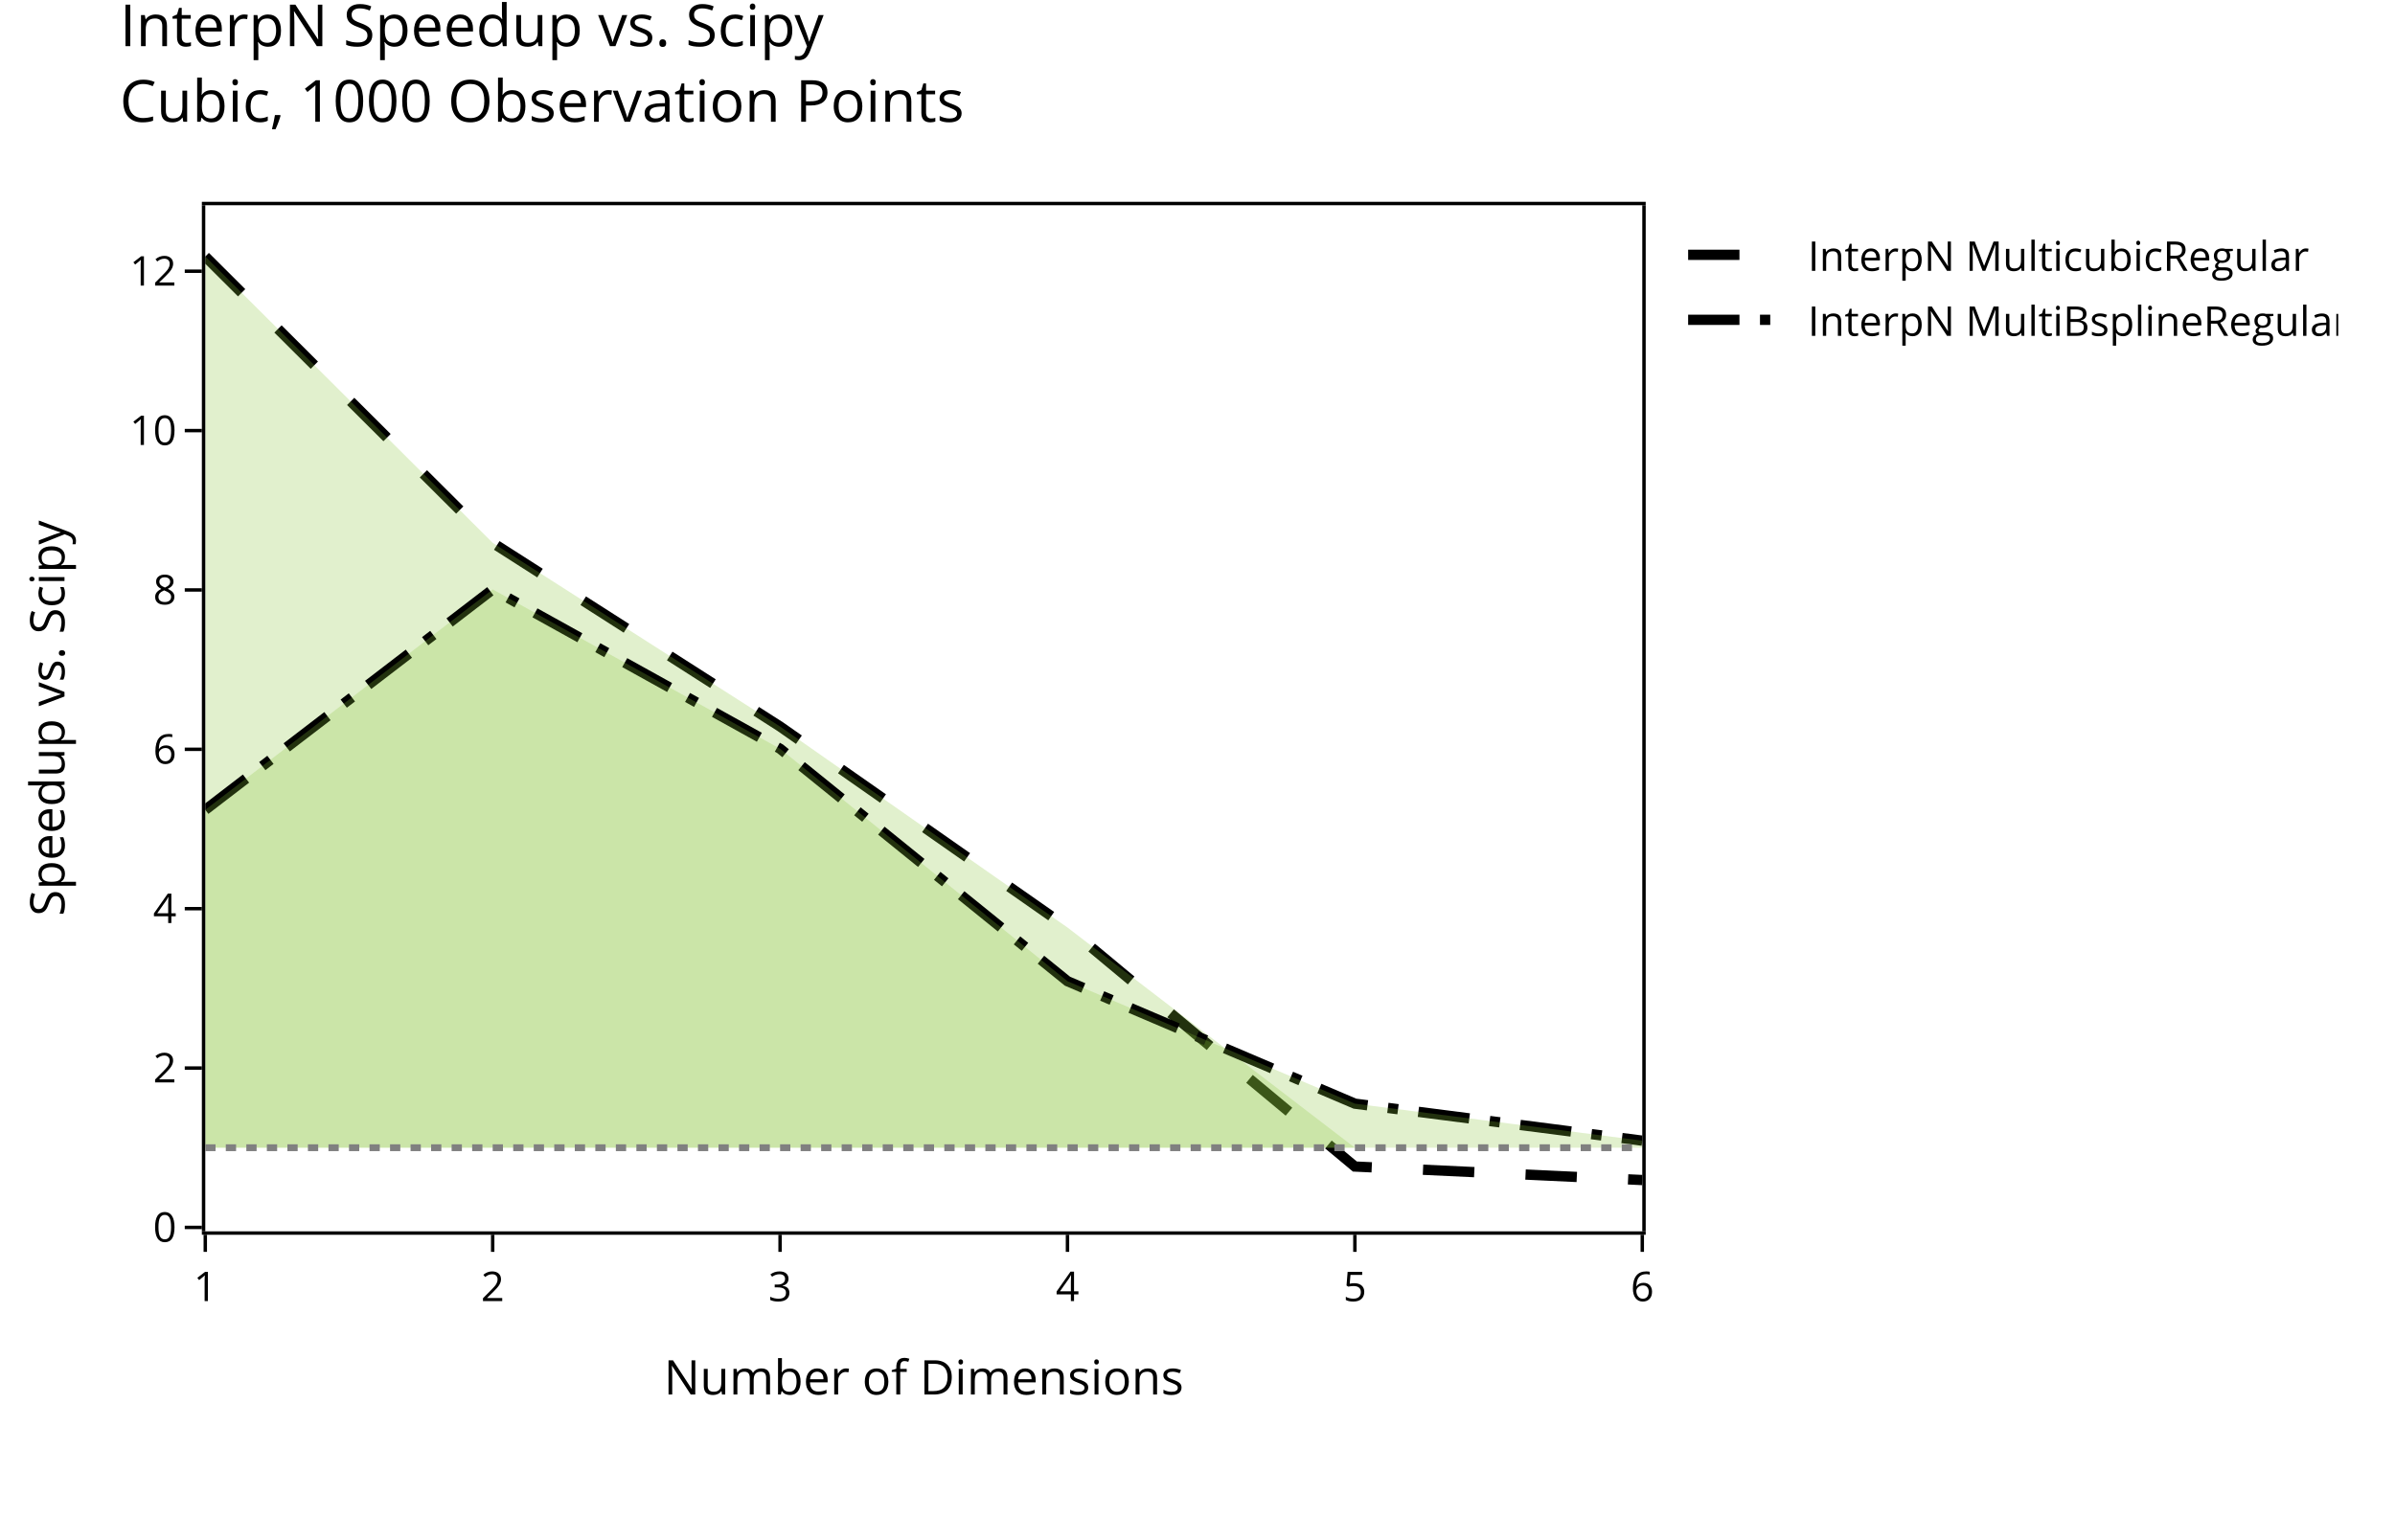
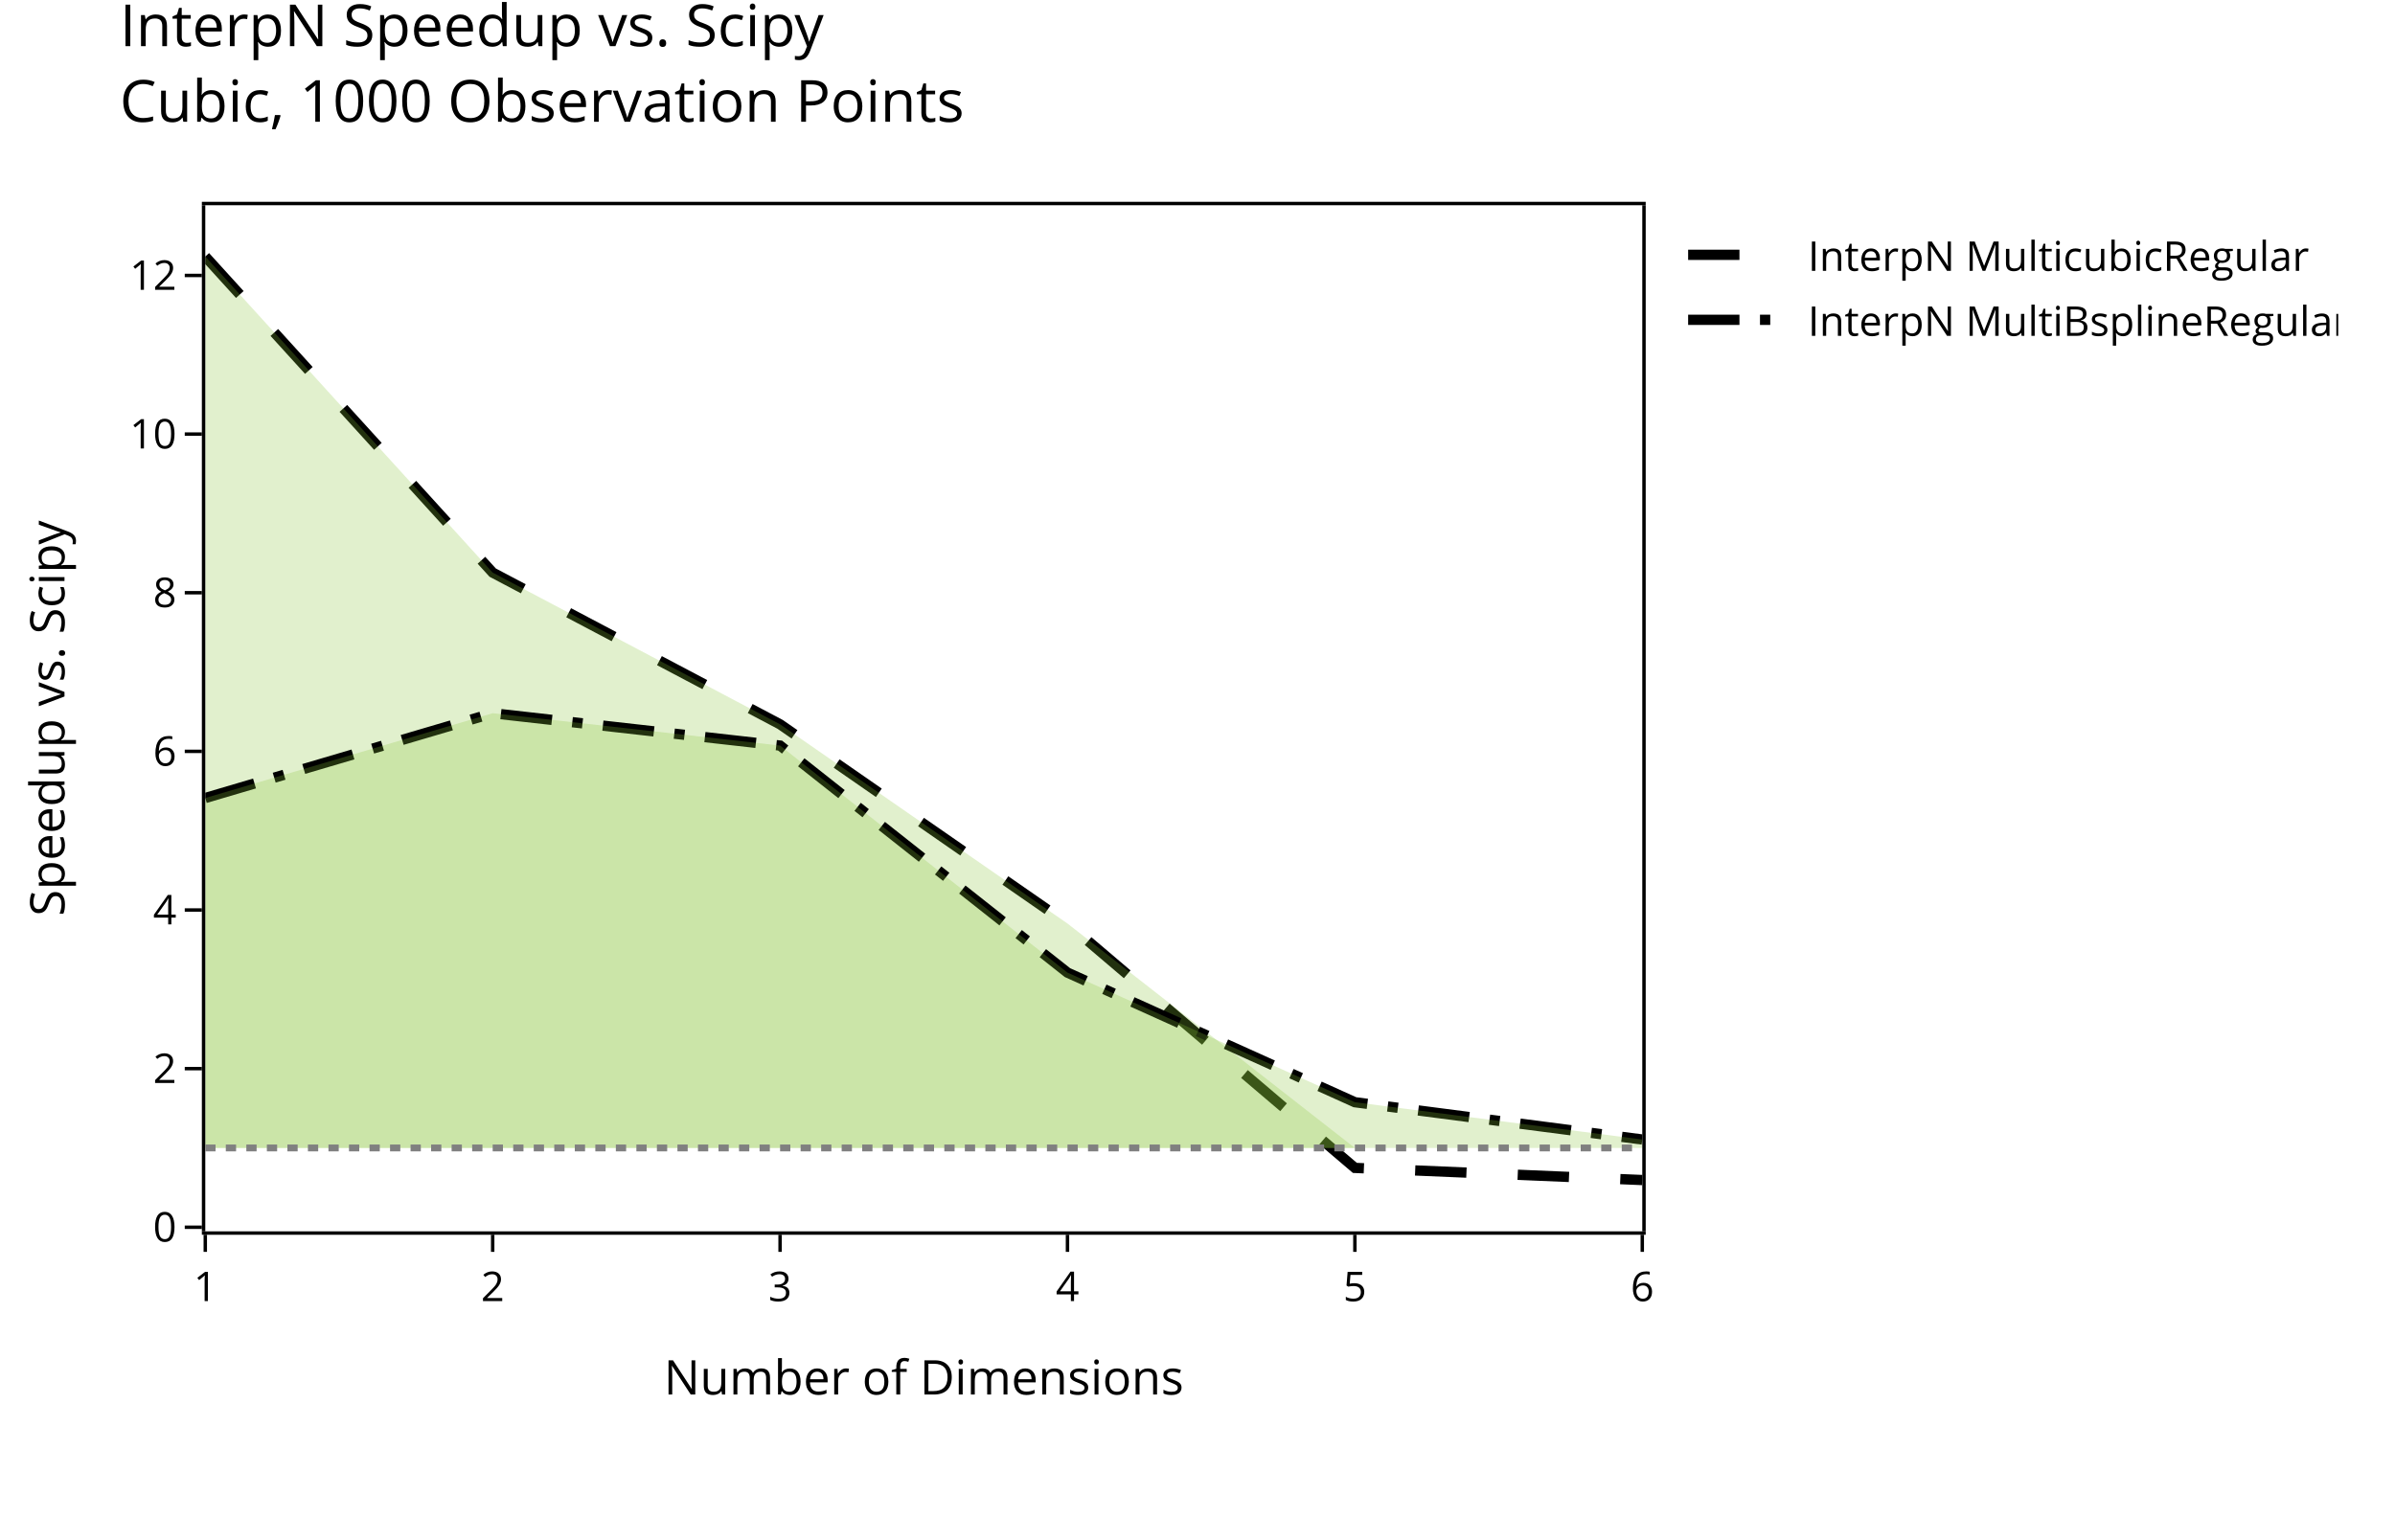
<svg xmlns="http://www.w3.org/2000/svg" class="main-svg" width="700" height="450" style="" viewBox="0 0 700 450">
  <rect x="0" y="0" width="700" height="450" style="fill: rgb(0, 0, 0); fill-opacity: 0;" />
-   <defs id="defs-9a7dc3">
+   <defs id="defs-57b47c">
    <g class="clips">
-       <clipPath id="clip9a7dc3xyplot" class="plotclip">
+       <clipPath id="clip57b47cxyplot" class="plotclip">
        <rect width="420" height="300" />
      </clipPath>
-       <clipPath class="axesclip" id="clip9a7dc3x">
+       <clipPath class="axesclip" id="clip57b47cx">
        <rect x="60" y="0" width="420" height="450" />
      </clipPath>
-       <clipPath class="axesclip" id="clip9a7dc3y">
+       <clipPath class="axesclip" id="clip57b47cy">
        <rect x="0" y="60" width="700" height="300" />
      </clipPath>
-       <clipPath class="axesclip" id="clip9a7dc3xy">
+       <clipPath class="axesclip" id="clip57b47cxy">
        <rect x="60" y="60" width="420" height="300" />
      </clipPath>
    </g>
    <g class="gradients" />
    <g class="patterns" />
  </defs>
  <g class="bglayer">
    <rect class="bg" x="60" y="60" width="420" height="300" style="fill: rgb(0, 0, 0); fill-opacity: 0; stroke-width: 0;" />
  </g>
  <g class="layer-below">
    <g class="imagelayer" />
    <g class="shapelayer" />
  </g>
  <g class="cartesianlayer">
    <g class="subplot xy">
      <g class="layer-subplot">
        <g class="shapelayer" />
        <g class="imagelayer" />
      </g>
      <g class="minor-gridlayer">
        <g class="x" />
        <g class="y" />
      </g>
      <g class="gridlayer">
        <g class="x" />
        <g class="y" />
      </g>
      <g class="zerolinelayer" />
      <g class="layer-between">
        <g class="shapelayer" />
        <g class="imagelayer" />
      </g>
      <path class="xlines-below" />
      <path class="ylines-below" />
      <g class="overlines-below" />
      <g class="xaxislayer-below" />
      <g class="yaxislayer-below" />
      <g class="overaxes-below" />
      <g class="overplot">
-         <g class="xy" transform="translate(60,60)" clip-path="url(#clip9a7dc3xyplot)">
+         <g class="xy" transform="translate(60,60)" clip-path="url(#clip57b47cxyplot)">
          <g class="scatterlayer mlayer">
-             <g class="trace scatter tracee6dd52" style="stroke-miterlimit: 2; opacity: 1;">
+             <g class="trace scatter tracee0d874" style="stroke-miterlimit: 2; opacity: 1;">
              <g class="fills" />
              <g class="errorbars" />
              <g class="lines">
-                 <path class="js-line" d="M0,15L84,98.71L168,152.41L252,211.17L336,281.05L420,285" style="vector-effect: none; fill: none; stroke: rgb(0, 0, 0); stroke-opacity: 1; stroke-dasharray: 15px, 15px; stroke-width: 3px; opacity: 1;" />
-               </g>
-               <g class="points" />
-               <g class="text" />
-             </g>
-             <g class="trace scatter trace7581b9" style="stroke-miterlimit: 2; opacity: 1;">
+                 <path class="js-line" d="M0,15L84,107.41L168,151.77L252,210.01L336,281.45L420,285" style="vector-effect: none; fill: none; stroke: rgb(0, 0, 0); stroke-opacity: 1; stroke-dasharray: 15px, 15px; stroke-width: 3px; opacity: 1;" />
+               </g>
+               <g class="points" />
+               <g class="text" />
+             </g>
+             <g class="trace scatter trace0b7d59" style="stroke-miterlimit: 2; opacity: 1;">
              <g class="fills">
                <g>
-                   <path class="js-fill" d="M0,15L84,98.71L168,152.41L252,211.17L336,275.55L420,275.55L0,275.55Z" style="fill: rgb(139, 196, 59); fill-opacity: 0.25; stroke-width: 0;" />
+                   <path class="js-fill" d="M0,15L84,107.41L168,151.77L252,210.01L336,275.62L420,275.62L0,275.62Z" style="fill: rgb(139, 196, 59); fill-opacity: 0.25; stroke-width: 0;" />
                </g>
              </g>
              <g class="errorbars" />
              <g class="lines">
-                 <path class="js-line" d="M0,15L84,98.71L168,152.41L252,211.17L336,275.55L420,275.55L0,275.55" style="vector-effect: none; fill: none; stroke: rgb(239, 85, 59); stroke-opacity: 1; stroke-width: 0px; opacity: 1;" />
-               </g>
-               <g class="points" />
-               <g class="text" />
-             </g>
-             <g class="trace scatter trace4a178c" style="stroke-miterlimit: 2; opacity: 1;">
+                 <path class="js-line" d="M0,15L84,107.41L168,151.77L252,210.01L336,275.62L420,275.62L0,275.62" style="vector-effect: none; fill: none; stroke: rgb(239, 85, 59); stroke-opacity: 1; stroke-width: 0px; opacity: 1;" />
+               </g>
+               <g class="points" />
+               <g class="text" />
+             </g>
+             <g class="trace scatter tracedb6a93" style="stroke-miterlimit: 2; opacity: 1;">
              <g class="fills" />
              <g class="errorbars" />
              <g class="lines">
-                 <path class="js-line" d="M0,176.76L84,112.32L168,158.91L252,226.87L336,262.67L420,273.49" style="vector-effect: none; fill: none; stroke: rgb(0, 0, 0); stroke-opacity: 1; stroke-dasharray: 15px, 6px, 3px, 6px; stroke-width: 3px; opacity: 1;" />
-               </g>
-               <g class="points" />
-               <g class="text" />
-             </g>
-             <g class="trace scatter tracec7ffdb" style="stroke-miterlimit: 2; opacity: 1;">
+                 <path class="js-line" d="M0,173.31L84,148.52L168,157.98L252,224.36L336,262.25L420,273.15" style="vector-effect: none; fill: none; stroke: rgb(0, 0, 0); stroke-opacity: 1; stroke-dasharray: 15px, 6px, 3px, 6px; stroke-width: 3px; opacity: 1;" />
+               </g>
+               <g class="points" />
+               <g class="text" />
+             </g>
+             <g class="trace scatter traceac8131" style="stroke-miterlimit: 2; opacity: 1;">
              <g class="fills">
                <g>
-                   <path class="js-fill" d="M0,176.76L84,112.32L168,158.91L252,226.87L336,262.67L420,273.49L420,275.55L0,275.55Z" style="fill: rgb(139, 196, 59); fill-opacity: 0.25; stroke-width: 0;" />
+                   <path class="js-fill" d="M0,173.31L84,148.52L168,157.98L252,224.36L336,262.25L420,273.15L420,275.62L0,275.62Z" style="fill: rgb(139, 196, 59); fill-opacity: 0.25; stroke-width: 0;" />
                </g>
              </g>
              <g class="errorbars" />
              <g class="lines">
-                 <path class="js-line" d="M0,176.76L84,112.32L168,158.91L252,226.87L336,262.67L420,273.49L420,275.55L0,275.55" style="vector-effect: none; fill: none; stroke: rgb(171, 99, 250); stroke-opacity: 1; stroke-width: 0px; opacity: 1;" />
+                 <path class="js-line" d="M0,173.31L84,148.52L168,157.98L252,224.36L336,262.25L420,273.15L420,275.62L0,275.62" style="vector-effect: none; fill: none; stroke: rgb(171, 99, 250); stroke-opacity: 1; stroke-width: 0px; opacity: 1;" />
              </g>
              <g class="points" />
              <g class="text" />
            </g>
          </g>
        </g>
      </g>
      <path class="xlines-above crisp" d="M59,360.5H481M59,59.5H481" style="fill: none; stroke-width: 1px; stroke: rgb(0, 0, 0); stroke-opacity: 1;" />
      <path class="ylines-above crisp" d="M59.5,60V360M480.5,60V360" style="fill: none; stroke-width: 1px; stroke: rgb(0, 0, 0); stroke-opacity: 1;" />
      <g class="overlines-above" />
      <g class="xaxislayer-above">
        <path class="xtick ticks crisp" d="M0,361v5" transform="translate(60,0)" style="stroke: rgb(0, 0, 0); stroke-opacity: 1; stroke-width: 1px;" />
        <path class="xtick ticks crisp" d="M0,361v5" transform="translate(144,0)" style="stroke: rgb(0, 0, 0); stroke-opacity: 1; stroke-width: 1px;" />
        <path class="xtick ticks crisp" d="M0,361v5" transform="translate(228,0)" style="stroke: rgb(0, 0, 0); stroke-opacity: 1; stroke-width: 1px;" />
        <path class="xtick ticks crisp" d="M0,361v5" transform="translate(312,0)" style="stroke: rgb(0, 0, 0); stroke-opacity: 1; stroke-width: 1px;" />
        <path class="xtick ticks crisp" d="M0,361v5" transform="translate(396,0)" style="stroke: rgb(0, 0, 0); stroke-opacity: 1; stroke-width: 1px;" />
        <path class="xtick ticks crisp" d="M0,361v5" transform="translate(480,0)" style="stroke: rgb(0, 0, 0); stroke-opacity: 1; stroke-width: 1px;" />
        <g class="xtick">
          <text text-anchor="middle" x="0" y="380.4" transform="translate(60,0)" style="font-family: 'Open Sans', verdana, arial, sans-serif; font-size: 12px; fill: rgb(0, 0, 0); fill-opacity: 1; white-space: pre; opacity: 1;">1</text>
        </g>
        <g class="xtick">
          <text text-anchor="middle" x="0" y="380.4" style="font-family: 'Open Sans', verdana, arial, sans-serif; font-size: 12px; fill: rgb(0, 0, 0); fill-opacity: 1; white-space: pre; opacity: 1;" transform="translate(144,0)">2</text>
        </g>
        <g class="xtick">
          <text text-anchor="middle" x="0" y="380.4" style="font-family: 'Open Sans', verdana, arial, sans-serif; font-size: 12px; fill: rgb(0, 0, 0); fill-opacity: 1; white-space: pre; opacity: 1;" transform="translate(228,0)">3</text>
        </g>
        <g class="xtick">
          <text text-anchor="middle" x="0" y="380.4" style="font-family: 'Open Sans', verdana, arial, sans-serif; font-size: 12px; fill: rgb(0, 0, 0); fill-opacity: 1; white-space: pre; opacity: 1;" transform="translate(312,0)">4</text>
        </g>
        <g class="xtick">
          <text text-anchor="middle" x="0" y="380.4" style="font-family: 'Open Sans', verdana, arial, sans-serif; font-size: 12px; fill: rgb(0, 0, 0); fill-opacity: 1; white-space: pre; opacity: 1;" transform="translate(396,0)">5</text>
        </g>
        <g class="xtick">
          <text text-anchor="middle" x="0" y="380.4" style="font-family: 'Open Sans', verdana, arial, sans-serif; font-size: 12px; fill: rgb(0, 0, 0); fill-opacity: 1; white-space: pre; opacity: 1;" transform="translate(480,0)">6</text>
        </g>
      </g>
      <g class="yaxislayer-above">
-         <path class="ytick ticks crisp" d="M59,0h-5" transform="translate(0,358.85)" style="stroke: rgb(0, 0, 0); stroke-opacity: 1; stroke-width: 1px;" />
-         <path class="ytick ticks crisp" d="M59,0h-5" transform="translate(0,312.26)" style="stroke: rgb(0, 0, 0); stroke-opacity: 1; stroke-width: 1px;" />
-         <path class="ytick ticks crisp" d="M59,0h-5" transform="translate(0,265.66)" style="stroke: rgb(0, 0, 0); stroke-opacity: 1; stroke-width: 1px;" />
-         <path class="ytick ticks crisp" d="M59,0h-5" transform="translate(0,219.07)" style="stroke: rgb(0, 0, 0); stroke-opacity: 1; stroke-width: 1px;" />
-         <path class="ytick ticks crisp" d="M59,0h-5" transform="translate(0,172.48)" style="stroke: rgb(0, 0, 0); stroke-opacity: 1; stroke-width: 1px;" />
-         <path class="ytick ticks crisp" d="M59,0h-5" transform="translate(0,125.89)" style="stroke: rgb(0, 0, 0); stroke-opacity: 1; stroke-width: 1px;" />
-         <path class="ytick ticks crisp" d="M59,0h-5" transform="translate(0,79.29)" style="stroke: rgb(0, 0, 0); stroke-opacity: 1; stroke-width: 1px;" />
-         <g class="ytick">
-           <text text-anchor="end" x="51.6" y="4.2" transform="translate(0,358.85)" style="font-family: 'Open Sans', verdana, arial, sans-serif; font-size: 12px; fill: rgb(0, 0, 0); fill-opacity: 1; white-space: pre; opacity: 1;">0</text>
-         </g>
-         <g class="ytick">
-           <text text-anchor="end" x="51.6" y="4.2" style="font-family: 'Open Sans', verdana, arial, sans-serif; font-size: 12px; fill: rgb(0, 0, 0); fill-opacity: 1; white-space: pre; opacity: 1;" transform="translate(0,312.26)">2</text>
-         </g>
-         <g class="ytick">
-           <text text-anchor="end" x="51.6" y="4.2" style="font-family: 'Open Sans', verdana, arial, sans-serif; font-size: 12px; fill: rgb(0, 0, 0); fill-opacity: 1; white-space: pre; opacity: 1;" transform="translate(0,265.66)">4</text>
-         </g>
-         <g class="ytick">
-           <text text-anchor="end" x="51.6" y="4.2" style="font-family: 'Open Sans', verdana, arial, sans-serif; font-size: 12px; fill: rgb(0, 0, 0); fill-opacity: 1; white-space: pre; opacity: 1;" transform="translate(0,219.07)">6</text>
-         </g>
-         <g class="ytick">
-           <text text-anchor="end" x="51.6" y="4.2" style="font-family: 'Open Sans', verdana, arial, sans-serif; font-size: 12px; fill: rgb(0, 0, 0); fill-opacity: 1; white-space: pre; opacity: 1;" transform="translate(0,172.48)">8</text>
-         </g>
-         <g class="ytick">
-           <text text-anchor="end" x="51.6" y="4.2" style="font-family: 'Open Sans', verdana, arial, sans-serif; font-size: 12px; fill: rgb(0, 0, 0); fill-opacity: 1; white-space: pre; opacity: 1;" transform="translate(0,125.89)">10</text>
-         </g>
-         <g class="ytick">
-           <text text-anchor="end" x="51.6" y="4.2" style="font-family: 'Open Sans', verdana, arial, sans-serif; font-size: 12px; fill: rgb(0, 0, 0); fill-opacity: 1; white-space: pre; opacity: 1;" transform="translate(0,79.29)">12</text>
+         <path class="ytick ticks crisp" d="M59,0h-5" transform="translate(0,358.8)" style="stroke: rgb(0, 0, 0); stroke-opacity: 1; stroke-width: 1px;" />
+         <path class="ytick ticks crisp" d="M59,0h-5" transform="translate(0,312.43)" style="stroke: rgb(0, 0, 0); stroke-opacity: 1; stroke-width: 1px;" />
+         <path class="ytick ticks crisp" d="M59,0h-5" transform="translate(0,266.05)" style="stroke: rgb(0, 0, 0); stroke-opacity: 1; stroke-width: 1px;" />
+         <path class="ytick ticks crisp" d="M59,0h-5" transform="translate(0,219.67)" style="stroke: rgb(0, 0, 0); stroke-opacity: 1; stroke-width: 1px;" />
+         <path class="ytick ticks crisp" d="M59,0h-5" transform="translate(0,173.29)" style="stroke: rgb(0, 0, 0); stroke-opacity: 1; stroke-width: 1px;" />
+         <path class="ytick ticks crisp" d="M59,0h-5" transform="translate(0,126.91)" style="stroke: rgb(0, 0, 0); stroke-opacity: 1; stroke-width: 1px;" />
+         <path class="ytick ticks crisp" d="M59,0h-5" transform="translate(0,80.53)" style="stroke: rgb(0, 0, 0); stroke-opacity: 1; stroke-width: 1px;" />
+         <g class="ytick">
+           <text text-anchor="end" x="51.6" y="4.2" transform="translate(0,358.8)" style="font-family: 'Open Sans', verdana, arial, sans-serif; font-size: 12px; fill: rgb(0, 0, 0); fill-opacity: 1; white-space: pre; opacity: 1;">0</text>
+         </g>
+         <g class="ytick">
+           <text text-anchor="end" x="51.6" y="4.2" style="font-family: 'Open Sans', verdana, arial, sans-serif; font-size: 12px; fill: rgb(0, 0, 0); fill-opacity: 1; white-space: pre; opacity: 1;" transform="translate(0,312.43)">2</text>
+         </g>
+         <g class="ytick">
+           <text text-anchor="end" x="51.6" y="4.2" style="font-family: 'Open Sans', verdana, arial, sans-serif; font-size: 12px; fill: rgb(0, 0, 0); fill-opacity: 1; white-space: pre; opacity: 1;" transform="translate(0,266.05)">4</text>
+         </g>
+         <g class="ytick">
+           <text text-anchor="end" x="51.6" y="4.2" style="font-family: 'Open Sans', verdana, arial, sans-serif; font-size: 12px; fill: rgb(0, 0, 0); fill-opacity: 1; white-space: pre; opacity: 1;" transform="translate(0,219.67)">6</text>
+         </g>
+         <g class="ytick">
+           <text text-anchor="end" x="51.6" y="4.2" style="font-family: 'Open Sans', verdana, arial, sans-serif; font-size: 12px; fill: rgb(0, 0, 0); fill-opacity: 1; white-space: pre; opacity: 1;" transform="translate(0,173.29)">8</text>
+         </g>
+         <g class="ytick">
+           <text text-anchor="end" x="51.6" y="4.2" style="font-family: 'Open Sans', verdana, arial, sans-serif; font-size: 12px; fill: rgb(0, 0, 0); fill-opacity: 1; white-space: pre; opacity: 1;" transform="translate(0,126.91)">10</text>
+         </g>
+         <g class="ytick">
+           <text text-anchor="end" x="51.6" y="4.2" style="font-family: 'Open Sans', verdana, arial, sans-serif; font-size: 12px; fill: rgb(0, 0, 0); fill-opacity: 1; white-space: pre; opacity: 1;" transform="translate(0,80.53)">12</text>
        </g>
      </g>
      <g class="overaxes-above" />
    </g>
  </g>
  <g class="polarlayer" />
  <g class="smithlayer" />
  <g class="ternarylayer" />
  <g class="geolayer" />
  <g class="funnelarealayer" />
  <g class="pielayer" />
  <g class="iciclelayer" />
  <g class="treemaplayer" />
  <g class="sunburstlayer" />
  <g class="glimages" />
-   <defs id="topdefs-9a7dc3">
+   <defs id="topdefs-57b47c">
    <g class="clips" />
-     <clipPath id="legend9a7dc3">
+     <clipPath id="legend57b47c">
      <rect width="195" height="48" x="0" y="0" />
    </clipPath>
  </defs>
  <g class="layer-above">
    <g class="imagelayer" />
    <g class="shapelayer">
-       <g class="shape-group" data-index="0" clip-path="url(#clip9a7dc3y)">
-         <path data-index="0" fill-rule="evenodd" d="M60,335.55L480,335.55" style="opacity: 1; stroke: rgb(128, 128, 128); stroke-opacity: 1; fill: rgb(0, 0, 0); fill-opacity: 0; stroke-dasharray: 3px, 3px; stroke-width: 2px;" />
+       <g class="shape-group" data-index="0" clip-path="url(#clip57b47cy)">
+         <path data-index="0" fill-rule="evenodd" d="M60,335.62L480,335.62" style="opacity: 1; stroke: rgb(128, 128, 128); stroke-opacity: 1; fill: rgb(0, 0, 0); fill-opacity: 0; stroke-dasharray: 3px, 3px; stroke-width: 2px;" />
      </g>
    </g>
  </g>
  <g class="infolayer">
    <g class="legend" pointer-events="all" transform="translate(488.4,60)">
      <rect class="bg" shape-rendering="crispEdges" width="195" height="48" x="0" y="0" style="stroke: rgb(68, 68, 68); stroke-opacity: 1; fill: rgb(0, 0, 0); fill-opacity: 0; stroke-width: 0px;" />
-       <g class="scrollbox" transform="" clip-path="url(#legend9a7dc3)">
+       <g class="scrollbox" transform="" clip-path="url(#legend57b47c)">
        <g class="groups">
          <g class="traces" transform="translate(0,14.5)" style="opacity: 1;">
            <text class="legendtext" text-anchor="start" x="40" y="4.68" style="font-family: 'Open Sans', verdana, arial, sans-serif; font-size: 12px; fill: rgb(0, 0, 0); fill-opacity: 1; white-space: pre;">InterpN MulticubicRegular</text>
            <g class="layers" style="opacity: 1;">
              <g class="legendfill" />
              <g class="legendlines">
                <path class="js-line" d="M5,0h30" style="fill: none; stroke: rgb(0, 0, 0); stroke-opacity: 1; stroke-dasharray: 15px, 15px; stroke-width: 3px;" />
              </g>
              <g class="legendsymbols">
                <g class="legendpoints" />
              </g>
            </g>
            <rect class="legendtoggle" x="0" y="-9.5" width="189.406" height="19" style="fill: rgb(0, 0, 0); fill-opacity: 0;" />
          </g>
          <g class="traces" transform="translate(0,33.5)" style="opacity: 1;">
            <text class="legendtext" text-anchor="start" x="40" y="4.68" style="font-family: 'Open Sans', verdana, arial, sans-serif; font-size: 12px; fill: rgb(0, 0, 0); fill-opacity: 1; white-space: pre;">InterpN MultiBsplineRegular</text>
            <g class="layers" style="opacity: 1;">
              <g class="legendfill" />
              <g class="legendlines">
                <path class="js-line" d="M5,0h30" style="fill: none; stroke: rgb(0, 0, 0); stroke-opacity: 1; stroke-dasharray: 15px, 6px, 3px, 6px; stroke-width: 3px;" />
              </g>
              <g class="legendsymbols">
                <g class="legendpoints" />
              </g>
            </g>
            <rect class="legendtoggle" x="0" y="-9.5" width="189.406" height="19" style="fill: rgb(0, 0, 0); fill-opacity: 0;" />
          </g>
        </g>
      </g>
      <rect class="scrollbar" rx="20" ry="3" width="0" height="0" x="0" y="0" style="fill: rgb(128, 139, 164); fill-opacity: 1;" />
    </g>
    <g class="g-gtitle">
      <text class="gtitle" x="35" y="13.5" text-anchor="start" dy="0.7em" style="opacity: 1; font-family: 'Open Sans', verdana, arial, sans-serif; font-size: 17px; fill: rgb(0, 0, 0); fill-opacity: 1; white-space: pre;">
        <tspan class="line" dy="0em" x="35" y="13.5">InterpN Speedup vs. Scipy</tspan>
        <tspan class="line" dy="1.3em" x="35" y="13.5">Cubic, 1000 Observation Points</tspan>
      </text>
    </g>
    <g class="g-xtitle">
      <text class="xtitle" x="270" y="407.706" text-anchor="middle" style="opacity: 1; font-family: 'Open Sans', verdana, arial, sans-serif; font-size: 14px; fill: rgb(0, 0, 0); fill-opacity: 1; white-space: pre;">Number of Dimensions</text>
    </g>
    <g class="g-ytitle">
      <text class="ytitle" transform="rotate(-90,18.85,210)" x="18.85" y="210" text-anchor="middle" style="opacity: 1; font-family: 'Open Sans', verdana, arial, sans-serif; font-size: 14px; fill: rgb(0, 0, 0); fill-opacity: 1; white-space: pre;">Speedup vs. Scipy</text>
    </g>
  </g>
</svg>
